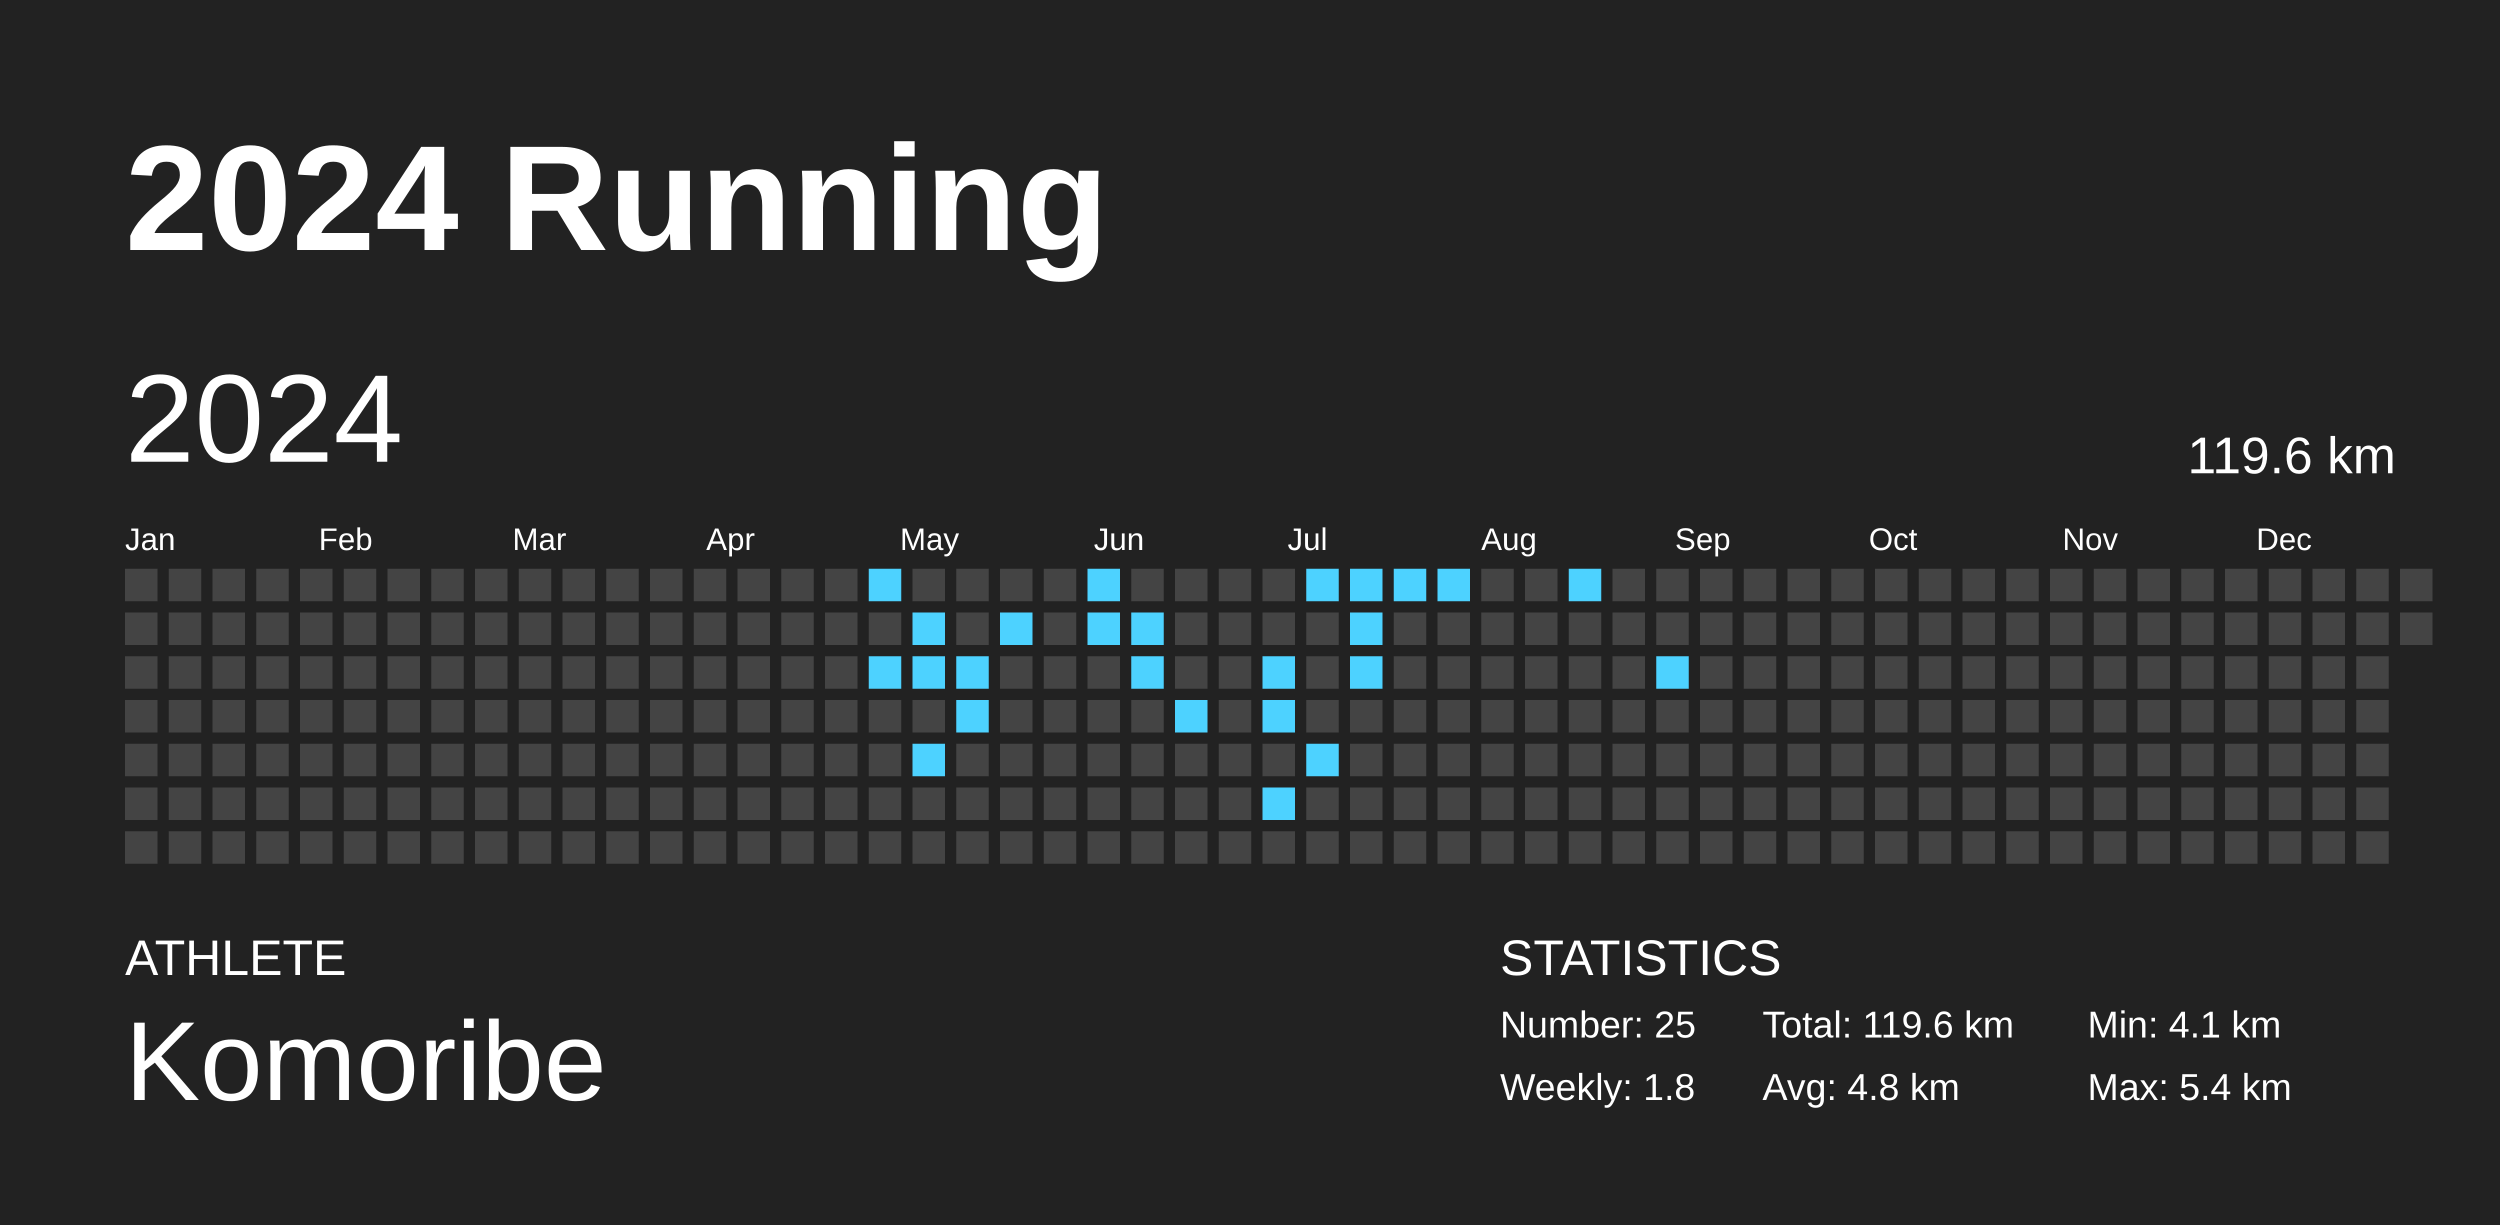
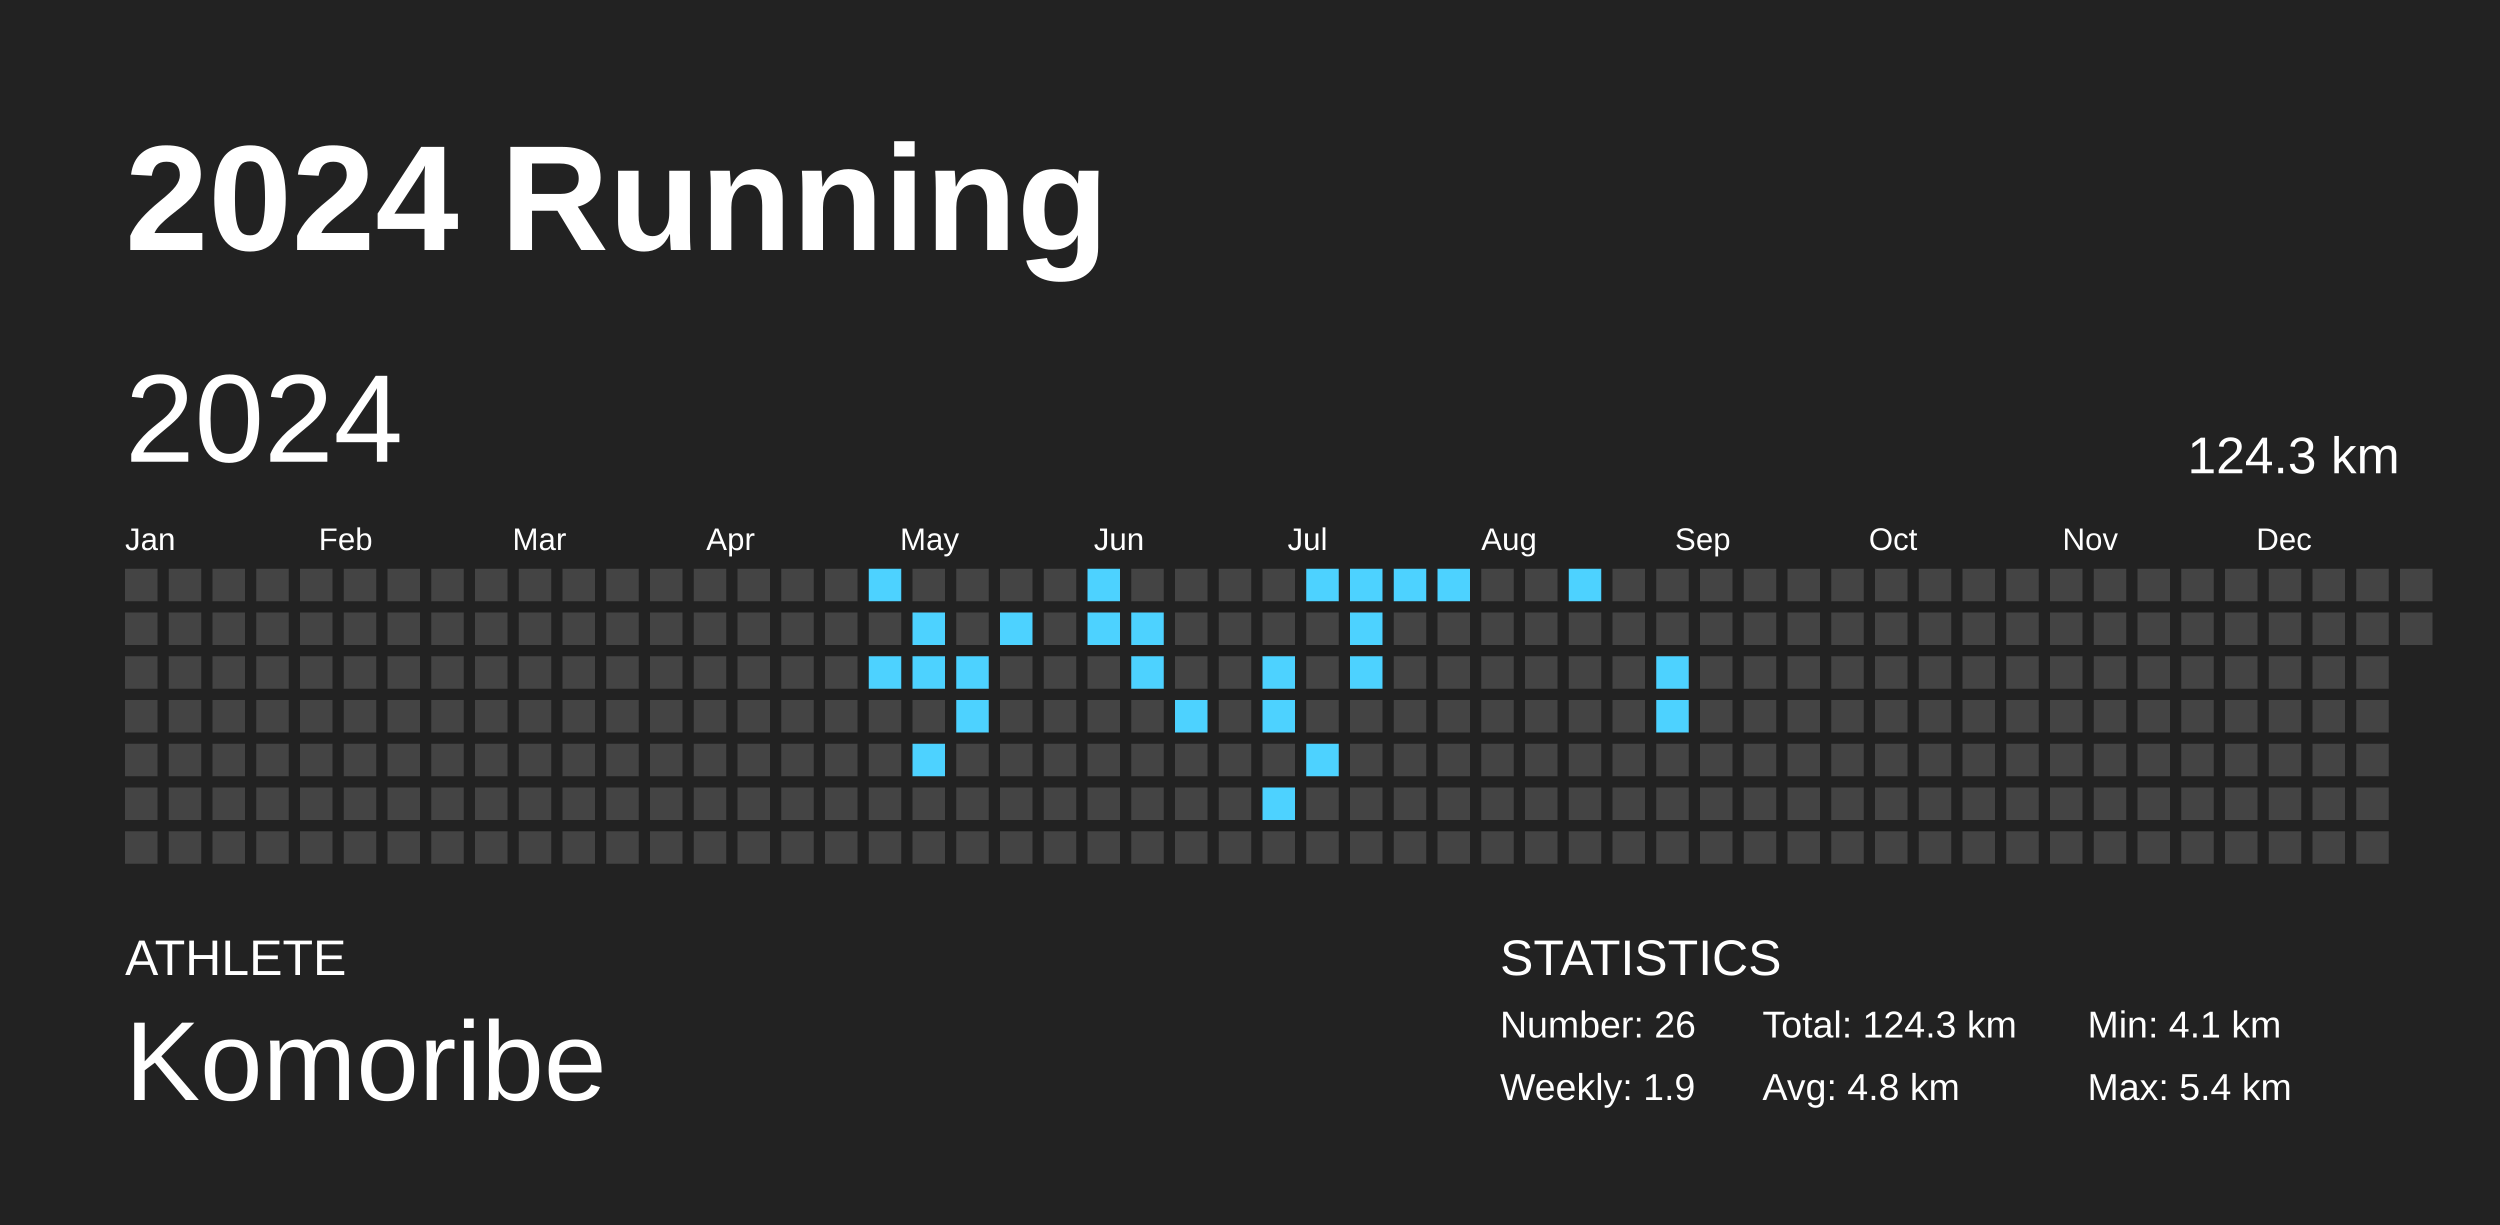
<svg xmlns="http://www.w3.org/2000/svg" baseProfile="full" height="98mm" version="1.1" viewBox="0,0,200,98" width="200mm">
  <defs />
  <rect fill="#222222" height="98" width="200" x="0" y="0" />
  <text fill="#FFFFFF" style="font-size:12px; font-family:Arial; font-weight:bold;" x="10" y="20">2024 Running</text>
  <text fill="#FFFFFF" style="font-size:4px; font-family:Arial" x="10" y="78">ATHLETE</text>
  <text fill="#FFFFFF" style="font-size:9px; font-family:Arial" x="10" y="88">Komoribe</text>
  <text fill="#FFFFFF" style="font-size:4px; font-family:Arial" x="120" y="78">STATISTICS</text>
-   <text fill="#FFFFFF" style="font-size:3px; font-family:Arial" x="120" y="83">Number: 25</text>
-   <text fill="#FFFFFF" style="font-size:3px; font-family:Arial" x="120" y="88">Weekly: 1.8</text>
-   <text fill="#FFFFFF" style="font-size:3px; font-family:Arial" x="141" y="83">Total: 119.6 km</text>
+   <text fill="#FFFFFF" style="font-size:3px; font-family:Arial" x="120" y="83">Number: 26</text>
+   <text fill="#FFFFFF" style="font-size:3px; font-family:Arial" x="120" y="88">Weekly: 1.9</text>
+   <text fill="#FFFFFF" style="font-size:3px; font-family:Arial" x="141" y="83">Total: 124.3 km</text>
  <text fill="#FFFFFF" style="font-size:3px; font-family:Arial" x="141" y="88">Avg: 4.8 km</text>
  <text fill="#FFFFFF" style="font-size:3px; font-family:Arial" x="167" y="83">Min: 4.1 km</text>
  <text fill="#FFFFFF" style="font-size:3px; font-family:Arial" x="167" y="88">Max: 5.4 km</text>
  <text dominant-baseline="hanging" fill="#FFFFFF" style="font-size:10.0px; font-family:Arial;" x="10" y="30">2024</text>
-   <text dominant-baseline="hanging" fill="#FFFFFF" style="font-size:4.125px; font-family:Arial;" x="175" y="35">119.6 km</text>
+   <text dominant-baseline="hanging" fill="#FFFFFF" style="font-size:4.125px; font-family:Arial;" x="175" y="35">124.3 km</text>
  <text fill="#FFFFFF" style="font-size:2.5px; font-family:Arial" x="10.0" y="44">Jan</text>
  <text fill="#FFFFFF" style="font-size:2.5px; font-family:Arial" x="25.5" y="44">Feb</text>
  <text fill="#FFFFFF" style="font-size:2.5px; font-family:Arial" x="41.0" y="44">Mar</text>
  <text fill="#FFFFFF" style="font-size:2.5px; font-family:Arial" x="56.5" y="44">Apr</text>
  <text fill="#FFFFFF" style="font-size:2.5px; font-family:Arial" x="72.0" y="44">May</text>
  <text fill="#FFFFFF" style="font-size:2.5px; font-family:Arial" x="87.5" y="44">Jun</text>
  <text fill="#FFFFFF" style="font-size:2.5px; font-family:Arial" x="103.0" y="44">Jul</text>
  <text fill="#FFFFFF" style="font-size:2.5px; font-family:Arial" x="118.5" y="44">Aug</text>
  <text fill="#FFFFFF" style="font-size:2.5px; font-family:Arial" x="134.0" y="44">Sep</text>
  <text fill="#FFFFFF" style="font-size:2.5px; font-family:Arial" x="149.5" y="44">Oct</text>
  <text fill="#FFFFFF" style="font-size:2.5px; font-family:Arial" x="165.0" y="44">Nov</text>
  <text fill="#FFFFFF" style="font-size:2.5px; font-family:Arial" x="180.5" y="44">Dec</text>
  <rect fill="#444444" height="2.6" width="2.6" x="10.0" y="45.5" />
  <rect fill="#444444" height="2.6" width="2.6" x="10.0" y="49.0" />
  <rect fill="#444444" height="2.6" width="2.6" x="10.0" y="52.5" />
  <rect fill="#444444" height="2.6" width="2.6" x="10.0" y="56.0" />
  <rect fill="#444444" height="2.6" width="2.6" x="10.0" y="59.5" />
  <rect fill="#444444" height="2.6" width="2.6" x="10.0" y="63.0" />
  <rect fill="#444444" height="2.6" width="2.6" x="10.0" y="66.5" />
  <rect fill="#444444" height="2.6" width="2.6" x="13.5" y="45.5" />
  <rect fill="#444444" height="2.6" width="2.6" x="13.5" y="49.0" />
  <rect fill="#444444" height="2.6" width="2.6" x="13.5" y="52.5" />
  <rect fill="#444444" height="2.6" width="2.6" x="13.5" y="56.0" />
  <rect fill="#444444" height="2.6" width="2.6" x="13.5" y="59.5" />
  <rect fill="#444444" height="2.6" width="2.6" x="13.5" y="63.0" />
  <rect fill="#444444" height="2.6" width="2.6" x="13.5" y="66.5" />
  <rect fill="#444444" height="2.6" width="2.6" x="17.0" y="45.5" />
  <rect fill="#444444" height="2.6" width="2.6" x="17.0" y="49.0" />
  <rect fill="#444444" height="2.6" width="2.6" x="17.0" y="52.5" />
  <rect fill="#444444" height="2.6" width="2.6" x="17.0" y="56.0" />
  <rect fill="#444444" height="2.6" width="2.6" x="17.0" y="59.5" />
  <rect fill="#444444" height="2.6" width="2.6" x="17.0" y="63.0" />
  <rect fill="#444444" height="2.6" width="2.6" x="17.0" y="66.5" />
  <rect fill="#444444" height="2.6" width="2.6" x="20.5" y="45.5" />
  <rect fill="#444444" height="2.6" width="2.6" x="20.5" y="49.0" />
  <rect fill="#444444" height="2.6" width="2.6" x="20.5" y="52.5" />
  <rect fill="#444444" height="2.6" width="2.6" x="20.5" y="56.0" />
  <rect fill="#444444" height="2.6" width="2.6" x="20.5" y="59.5" />
  <rect fill="#444444" height="2.6" width="2.6" x="20.5" y="63.0" />
  <rect fill="#444444" height="2.6" width="2.6" x="20.5" y="66.5" />
  <rect fill="#444444" height="2.6" width="2.6" x="24.0" y="45.5" />
  <rect fill="#444444" height="2.6" width="2.6" x="24.0" y="49.0" />
  <rect fill="#444444" height="2.6" width="2.6" x="24.0" y="52.5" />
  <rect fill="#444444" height="2.6" width="2.6" x="24.0" y="56.0" />
  <rect fill="#444444" height="2.6" width="2.6" x="24.0" y="59.5" />
  <rect fill="#444444" height="2.6" width="2.6" x="24.0" y="63.0" />
  <rect fill="#444444" height="2.6" width="2.6" x="24.0" y="66.5" />
  <rect fill="#444444" height="2.6" width="2.6" x="27.5" y="45.5" />
  <rect fill="#444444" height="2.6" width="2.6" x="27.5" y="49.0" />
  <rect fill="#444444" height="2.6" width="2.6" x="27.5" y="52.5" />
  <rect fill="#444444" height="2.6" width="2.6" x="27.5" y="56.0" />
  <rect fill="#444444" height="2.6" width="2.6" x="27.5" y="59.5" />
  <rect fill="#444444" height="2.6" width="2.6" x="27.5" y="63.0" />
  <rect fill="#444444" height="2.6" width="2.6" x="27.5" y="66.5" />
  <rect fill="#444444" height="2.6" width="2.6" x="31.0" y="45.5" />
  <rect fill="#444444" height="2.6" width="2.6" x="31.0" y="49.0" />
  <rect fill="#444444" height="2.6" width="2.6" x="31.0" y="52.5" />
  <rect fill="#444444" height="2.6" width="2.6" x="31.0" y="56.0" />
  <rect fill="#444444" height="2.6" width="2.6" x="31.0" y="59.5" />
  <rect fill="#444444" height="2.6" width="2.6" x="31.0" y="63.0" />
  <rect fill="#444444" height="2.6" width="2.6" x="31.0" y="66.5" />
  <rect fill="#444444" height="2.6" width="2.6" x="34.5" y="45.5" />
  <rect fill="#444444" height="2.6" width="2.6" x="34.5" y="49.0" />
  <rect fill="#444444" height="2.6" width="2.6" x="34.5" y="52.5" />
  <rect fill="#444444" height="2.6" width="2.6" x="34.5" y="56.0" />
  <rect fill="#444444" height="2.6" width="2.6" x="34.5" y="59.5" />
  <rect fill="#444444" height="2.6" width="2.6" x="34.5" y="63.0" />
  <rect fill="#444444" height="2.6" width="2.6" x="34.5" y="66.5" />
  <rect fill="#444444" height="2.6" width="2.6" x="38.0" y="45.5" />
  <rect fill="#444444" height="2.6" width="2.6" x="38.0" y="49.0" />
  <rect fill="#444444" height="2.6" width="2.6" x="38.0" y="52.5" />
  <rect fill="#444444" height="2.6" width="2.6" x="38.0" y="56.0" />
  <rect fill="#444444" height="2.6" width="2.6" x="38.0" y="59.5" />
  <rect fill="#444444" height="2.6" width="2.6" x="38.0" y="63.0" />
  <rect fill="#444444" height="2.6" width="2.6" x="38.0" y="66.5" />
  <rect fill="#444444" height="2.6" width="2.6" x="41.5" y="45.5" />
  <rect fill="#444444" height="2.6" width="2.6" x="41.5" y="49.0" />
  <rect fill="#444444" height="2.6" width="2.6" x="41.5" y="52.5" />
  <rect fill="#444444" height="2.6" width="2.6" x="41.5" y="56.0" />
  <rect fill="#444444" height="2.6" width="2.6" x="41.5" y="59.5" />
  <rect fill="#444444" height="2.6" width="2.6" x="41.5" y="63.0" />
  <rect fill="#444444" height="2.6" width="2.6" x="41.5" y="66.5" />
  <rect fill="#444444" height="2.6" width="2.6" x="45.0" y="45.5" />
  <rect fill="#444444" height="2.6" width="2.6" x="45.0" y="49.0" />
  <rect fill="#444444" height="2.6" width="2.6" x="45.0" y="52.5" />
  <rect fill="#444444" height="2.6" width="2.6" x="45.0" y="56.0" />
  <rect fill="#444444" height="2.6" width="2.6" x="45.0" y="59.5" />
  <rect fill="#444444" height="2.6" width="2.6" x="45.0" y="63.0" />
  <rect fill="#444444" height="2.6" width="2.6" x="45.0" y="66.5" />
  <rect fill="#444444" height="2.6" width="2.6" x="48.5" y="45.5" />
  <rect fill="#444444" height="2.6" width="2.6" x="48.5" y="49.0" />
  <rect fill="#444444" height="2.6" width="2.6" x="48.5" y="52.5" />
  <rect fill="#444444" height="2.6" width="2.6" x="48.5" y="56.0" />
  <rect fill="#444444" height="2.6" width="2.6" x="48.5" y="59.5" />
  <rect fill="#444444" height="2.6" width="2.6" x="48.5" y="63.0" />
  <rect fill="#444444" height="2.6" width="2.6" x="48.5" y="66.5" />
  <rect fill="#444444" height="2.6" width="2.6" x="52.0" y="45.5" />
  <rect fill="#444444" height="2.6" width="2.6" x="52.0" y="49.0" />
  <rect fill="#444444" height="2.6" width="2.6" x="52.0" y="52.5" />
  <rect fill="#444444" height="2.6" width="2.6" x="52.0" y="56.0" />
  <rect fill="#444444" height="2.6" width="2.6" x="52.0" y="59.5" />
  <rect fill="#444444" height="2.6" width="2.6" x="52.0" y="63.0" />
  <rect fill="#444444" height="2.6" width="2.6" x="52.0" y="66.5" />
  <rect fill="#444444" height="2.6" width="2.6" x="55.5" y="45.5" />
  <rect fill="#444444" height="2.6" width="2.6" x="55.5" y="49.0" />
  <rect fill="#444444" height="2.6" width="2.6" x="55.5" y="52.5" />
  <rect fill="#444444" height="2.6" width="2.6" x="55.5" y="56.0" />
  <rect fill="#444444" height="2.6" width="2.6" x="55.5" y="59.5" />
  <rect fill="#444444" height="2.6" width="2.6" x="55.5" y="63.0" />
  <rect fill="#444444" height="2.6" width="2.6" x="55.5" y="66.5" />
  <rect fill="#444444" height="2.6" width="2.6" x="59.0" y="45.5" />
  <rect fill="#444444" height="2.6" width="2.6" x="59.0" y="49.0" />
  <rect fill="#444444" height="2.6" width="2.6" x="59.0" y="52.5" />
  <rect fill="#444444" height="2.6" width="2.6" x="59.0" y="56.0" />
  <rect fill="#444444" height="2.6" width="2.6" x="59.0" y="59.5" />
  <rect fill="#444444" height="2.6" width="2.6" x="59.0" y="63.0" />
  <rect fill="#444444" height="2.6" width="2.6" x="59.0" y="66.5" />
  <rect fill="#444444" height="2.6" width="2.6" x="62.5" y="45.5" />
  <rect fill="#444444" height="2.6" width="2.6" x="62.5" y="49.0" />
  <rect fill="#444444" height="2.6" width="2.6" x="62.5" y="52.5" />
  <rect fill="#444444" height="2.6" width="2.6" x="62.5" y="56.0" />
  <rect fill="#444444" height="2.6" width="2.6" x="62.5" y="59.5" />
  <rect fill="#444444" height="2.6" width="2.6" x="62.5" y="63.0" />
  <rect fill="#444444" height="2.6" width="2.6" x="62.5" y="66.5" />
  <rect fill="#444444" height="2.6" width="2.6" x="66.0" y="45.5" />
  <rect fill="#444444" height="2.6" width="2.6" x="66.0" y="49.0" />
  <rect fill="#444444" height="2.6" width="2.6" x="66.0" y="52.5" />
  <rect fill="#444444" height="2.6" width="2.6" x="66.0" y="56.0" />
  <rect fill="#444444" height="2.6" width="2.6" x="66.0" y="59.5" />
  <rect fill="#444444" height="2.6" width="2.6" x="66.0" y="63.0" />
  <rect fill="#444444" height="2.6" width="2.6" x="66.0" y="66.5" />
  <rect fill="#4dd2ff" height="2.6" width="2.6" x="69.5" y="45.5" />
  <rect fill="#444444" height="2.6" width="2.6" x="69.5" y="49.0" />
  <rect fill="#4dd2ff" height="2.6" width="2.6" x="69.5" y="52.5" />
  <rect fill="#444444" height="2.6" width="2.6" x="69.5" y="56.0" />
  <rect fill="#444444" height="2.6" width="2.6" x="69.5" y="59.5" />
  <rect fill="#444444" height="2.6" width="2.6" x="69.5" y="63.0" />
  <rect fill="#444444" height="2.6" width="2.6" x="69.5" y="66.5" />
  <rect fill="#444444" height="2.6" width="2.6" x="73.0" y="45.5" />
  <rect fill="#4dd2ff" height="2.6" width="2.6" x="73.0" y="49.0" />
  <rect fill="#4dd2ff" height="2.6" width="2.6" x="73.0" y="52.5" />
  <rect fill="#444444" height="2.6" width="2.6" x="73.0" y="56.0" />
  <rect fill="#4dd2ff" height="2.6" width="2.6" x="73.0" y="59.5" />
  <rect fill="#444444" height="2.6" width="2.6" x="73.0" y="63.0" />
  <rect fill="#444444" height="2.6" width="2.6" x="73.0" y="66.5" />
  <rect fill="#444444" height="2.6" width="2.6" x="76.5" y="45.5" />
  <rect fill="#444444" height="2.6" width="2.6" x="76.5" y="49.0" />
  <rect fill="#4dd2ff" height="2.6" width="2.6" x="76.5" y="52.5" />
  <rect fill="#4dd2ff" height="2.6" width="2.6" x="76.5" y="56.0" />
  <rect fill="#444444" height="2.6" width="2.6" x="76.5" y="59.5" />
  <rect fill="#444444" height="2.6" width="2.6" x="76.5" y="63.0" />
  <rect fill="#444444" height="2.6" width="2.6" x="76.5" y="66.5" />
  <rect fill="#444444" height="2.6" width="2.6" x="80.0" y="45.5" />
  <rect fill="#4dd2ff" height="2.6" width="2.6" x="80.0" y="49.0" />
  <rect fill="#444444" height="2.6" width="2.6" x="80.0" y="52.5" />
  <rect fill="#444444" height="2.6" width="2.6" x="80.0" y="56.0" />
  <rect fill="#444444" height="2.6" width="2.6" x="80.0" y="59.5" />
  <rect fill="#444444" height="2.6" width="2.6" x="80.0" y="63.0" />
  <rect fill="#444444" height="2.6" width="2.6" x="80.0" y="66.5" />
  <rect fill="#444444" height="2.6" width="2.6" x="83.5" y="45.5" />
  <rect fill="#444444" height="2.6" width="2.6" x="83.5" y="49.0" />
  <rect fill="#444444" height="2.6" width="2.6" x="83.5" y="52.5" />
  <rect fill="#444444" height="2.6" width="2.6" x="83.5" y="56.0" />
  <rect fill="#444444" height="2.6" width="2.6" x="83.5" y="59.5" />
  <rect fill="#444444" height="2.6" width="2.6" x="83.5" y="63.0" />
  <rect fill="#444444" height="2.6" width="2.6" x="83.5" y="66.5" />
  <rect fill="#4dd2ff" height="2.6" width="2.6" x="87.0" y="45.5" />
  <rect fill="#4dd2ff" height="2.6" width="2.6" x="87.0" y="49.0" />
  <rect fill="#444444" height="2.6" width="2.6" x="87.0" y="52.5" />
  <rect fill="#444444" height="2.6" width="2.6" x="87.0" y="56.0" />
  <rect fill="#444444" height="2.6" width="2.6" x="87.0" y="59.5" />
  <rect fill="#444444" height="2.6" width="2.6" x="87.0" y="63.0" />
  <rect fill="#444444" height="2.6" width="2.6" x="87.0" y="66.5" />
  <rect fill="#444444" height="2.6" width="2.6" x="90.5" y="45.5" />
  <rect fill="#4dd2ff" height="2.6" width="2.6" x="90.5" y="49.0" />
  <rect fill="#4dd2ff" height="2.6" width="2.6" x="90.5" y="52.5" />
  <rect fill="#444444" height="2.6" width="2.6" x="90.5" y="56.0" />
  <rect fill="#444444" height="2.6" width="2.6" x="90.5" y="59.5" />
  <rect fill="#444444" height="2.6" width="2.6" x="90.5" y="63.0" />
  <rect fill="#444444" height="2.6" width="2.6" x="90.5" y="66.5" />
  <rect fill="#444444" height="2.6" width="2.6" x="94.0" y="45.5" />
  <rect fill="#444444" height="2.6" width="2.6" x="94.0" y="49.0" />
  <rect fill="#444444" height="2.6" width="2.6" x="94.0" y="52.5" />
  <rect fill="#4dd2ff" height="2.6" width="2.6" x="94.0" y="56.0" />
  <rect fill="#444444" height="2.6" width="2.6" x="94.0" y="59.5" />
  <rect fill="#444444" height="2.6" width="2.6" x="94.0" y="63.0" />
  <rect fill="#444444" height="2.6" width="2.6" x="94.0" y="66.5" />
  <rect fill="#444444" height="2.6" width="2.6" x="97.5" y="45.5" />
  <rect fill="#444444" height="2.6" width="2.6" x="97.5" y="49.0" />
  <rect fill="#444444" height="2.6" width="2.6" x="97.5" y="52.5" />
  <rect fill="#444444" height="2.6" width="2.6" x="97.5" y="56.0" />
  <rect fill="#444444" height="2.6" width="2.6" x="97.5" y="59.5" />
  <rect fill="#444444" height="2.6" width="2.6" x="97.5" y="63.0" />
  <rect fill="#444444" height="2.6" width="2.6" x="97.5" y="66.5" />
  <rect fill="#444444" height="2.6" width="2.6" x="101.0" y="45.5" />
  <rect fill="#444444" height="2.6" width="2.6" x="101.0" y="49.0" />
  <rect fill="#4dd2ff" height="2.6" width="2.6" x="101.0" y="52.5" />
  <rect fill="#4dd2ff" height="2.6" width="2.6" x="101.0" y="56.0" />
  <rect fill="#444444" height="2.6" width="2.6" x="101.0" y="59.5" />
  <rect fill="#4dd2ff" height="2.6" width="2.6" x="101.0" y="63.0" />
  <rect fill="#444444" height="2.6" width="2.6" x="101.0" y="66.5" />
  <rect fill="#4dd2ff" height="2.6" width="2.6" x="104.5" y="45.5" />
  <rect fill="#444444" height="2.6" width="2.6" x="104.5" y="49.0" />
  <rect fill="#444444" height="2.6" width="2.6" x="104.5" y="52.5" />
  <rect fill="#444444" height="2.6" width="2.6" x="104.5" y="56.0" />
  <rect fill="#4dd2ff" height="2.6" width="2.6" x="104.5" y="59.5" />
  <rect fill="#444444" height="2.6" width="2.6" x="104.5" y="63.0" />
  <rect fill="#444444" height="2.6" width="2.6" x="104.5" y="66.5" />
  <rect fill="#4dd2ff" height="2.6" width="2.6" x="108.0" y="45.5" />
  <rect fill="#4dd2ff" height="2.6" width="2.6" x="108.0" y="49.0" />
  <rect fill="#4dd2ff" height="2.6" width="2.6" x="108.0" y="52.5" />
  <rect fill="#444444" height="2.6" width="2.6" x="108.0" y="56.0" />
  <rect fill="#444444" height="2.6" width="2.6" x="108.0" y="59.5" />
  <rect fill="#444444" height="2.6" width="2.6" x="108.0" y="63.0" />
  <rect fill="#444444" height="2.6" width="2.6" x="108.0" y="66.5" />
  <rect fill="#4dd2ff" height="2.6" width="2.6" x="111.5" y="45.5" />
  <rect fill="#444444" height="2.6" width="2.6" x="111.5" y="49.0" />
  <rect fill="#444444" height="2.6" width="2.6" x="111.5" y="52.5" />
  <rect fill="#444444" height="2.6" width="2.6" x="111.5" y="56.0" />
  <rect fill="#444444" height="2.6" width="2.6" x="111.5" y="59.5" />
  <rect fill="#444444" height="2.6" width="2.6" x="111.5" y="63.0" />
  <rect fill="#444444" height="2.6" width="2.6" x="111.5" y="66.5" />
  <rect fill="#4dd2ff" height="2.6" width="2.6" x="115.0" y="45.5" />
  <rect fill="#444444" height="2.6" width="2.6" x="115.0" y="49.0" />
  <rect fill="#444444" height="2.6" width="2.6" x="115.0" y="52.5" />
  <rect fill="#444444" height="2.6" width="2.6" x="115.0" y="56.0" />
  <rect fill="#444444" height="2.6" width="2.6" x="115.0" y="59.5" />
  <rect fill="#444444" height="2.6" width="2.6" x="115.0" y="63.0" />
  <rect fill="#444444" height="2.6" width="2.6" x="115.0" y="66.5" />
  <rect fill="#444444" height="2.6" width="2.6" x="118.5" y="45.5" />
  <rect fill="#444444" height="2.6" width="2.6" x="118.5" y="49.0" />
  <rect fill="#444444" height="2.6" width="2.6" x="118.5" y="52.5" />
  <rect fill="#444444" height="2.6" width="2.6" x="118.5" y="56.0" />
  <rect fill="#444444" height="2.6" width="2.6" x="118.5" y="59.5" />
  <rect fill="#444444" height="2.6" width="2.6" x="118.5" y="63.0" />
  <rect fill="#444444" height="2.6" width="2.6" x="118.5" y="66.5" />
  <rect fill="#444444" height="2.6" width="2.6" x="122.0" y="45.5" />
  <rect fill="#444444" height="2.6" width="2.6" x="122.0" y="49.0" />
  <rect fill="#444444" height="2.6" width="2.6" x="122.0" y="52.5" />
  <rect fill="#444444" height="2.6" width="2.6" x="122.0" y="56.0" />
  <rect fill="#444444" height="2.6" width="2.6" x="122.0" y="59.5" />
  <rect fill="#444444" height="2.6" width="2.6" x="122.0" y="63.0" />
  <rect fill="#444444" height="2.6" width="2.6" x="122.0" y="66.5" />
  <rect fill="#4dd2ff" height="2.6" width="2.6" x="125.5" y="45.5" />
  <rect fill="#444444" height="2.6" width="2.6" x="125.5" y="49.0" />
  <rect fill="#444444" height="2.6" width="2.6" x="125.5" y="52.5" />
  <rect fill="#444444" height="2.6" width="2.6" x="125.5" y="56.0" />
  <rect fill="#444444" height="2.6" width="2.6" x="125.5" y="59.5" />
  <rect fill="#444444" height="2.6" width="2.6" x="125.5" y="63.0" />
  <rect fill="#444444" height="2.6" width="2.6" x="125.5" y="66.5" />
  <rect fill="#444444" height="2.6" width="2.6" x="129.0" y="45.5" />
  <rect fill="#444444" height="2.6" width="2.6" x="129.0" y="49.0" />
  <rect fill="#444444" height="2.6" width="2.6" x="129.0" y="52.5" />
  <rect fill="#444444" height="2.6" width="2.6" x="129.0" y="56.0" />
  <rect fill="#444444" height="2.6" width="2.6" x="129.0" y="59.5" />
  <rect fill="#444444" height="2.6" width="2.6" x="129.0" y="63.0" />
  <rect fill="#444444" height="2.6" width="2.6" x="129.0" y="66.5" />
  <rect fill="#444444" height="2.6" width="2.6" x="132.5" y="45.5" />
  <rect fill="#444444" height="2.6" width="2.6" x="132.5" y="49.0" />
  <rect fill="#4dd2ff" height="2.6" width="2.6" x="132.5" y="52.5" />
-   <rect fill="#444444" height="2.6" width="2.6" x="132.5" y="56.0" />
+   <rect fill="#4dd2ff" height="2.6" width="2.6" x="132.5" y="56.0" />
  <rect fill="#444444" height="2.6" width="2.6" x="132.5" y="59.5" />
  <rect fill="#444444" height="2.6" width="2.6" x="132.5" y="63.0" />
  <rect fill="#444444" height="2.6" width="2.6" x="132.5" y="66.5" />
  <rect fill="#444444" height="2.6" width="2.6" x="136.0" y="45.5" />
  <rect fill="#444444" height="2.6" width="2.6" x="136.0" y="49.0" />
  <rect fill="#444444" height="2.6" width="2.6" x="136.0" y="52.5" />
  <rect fill="#444444" height="2.6" width="2.6" x="136.0" y="56.0" />
  <rect fill="#444444" height="2.6" width="2.6" x="136.0" y="59.5" />
  <rect fill="#444444" height="2.6" width="2.6" x="136.0" y="63.0" />
  <rect fill="#444444" height="2.6" width="2.6" x="136.0" y="66.5" />
  <rect fill="#444444" height="2.6" width="2.6" x="139.5" y="45.5" />
  <rect fill="#444444" height="2.6" width="2.6" x="139.5" y="49.0" />
  <rect fill="#444444" height="2.6" width="2.6" x="139.5" y="52.5" />
  <rect fill="#444444" height="2.6" width="2.6" x="139.5" y="56.0" />
  <rect fill="#444444" height="2.6" width="2.6" x="139.5" y="59.5" />
  <rect fill="#444444" height="2.6" width="2.6" x="139.5" y="63.0" />
  <rect fill="#444444" height="2.6" width="2.6" x="139.5" y="66.5" />
  <rect fill="#444444" height="2.6" width="2.6" x="143.0" y="45.5" />
  <rect fill="#444444" height="2.6" width="2.6" x="143.0" y="49.0" />
  <rect fill="#444444" height="2.6" width="2.6" x="143.0" y="52.5" />
  <rect fill="#444444" height="2.6" width="2.6" x="143.0" y="56.0" />
  <rect fill="#444444" height="2.6" width="2.6" x="143.0" y="59.5" />
  <rect fill="#444444" height="2.6" width="2.6" x="143.0" y="63.0" />
  <rect fill="#444444" height="2.6" width="2.6" x="143.0" y="66.5" />
  <rect fill="#444444" height="2.6" width="2.6" x="146.5" y="45.5" />
  <rect fill="#444444" height="2.6" width="2.6" x="146.5" y="49.0" />
  <rect fill="#444444" height="2.6" width="2.6" x="146.5" y="52.5" />
  <rect fill="#444444" height="2.6" width="2.6" x="146.5" y="56.0" />
  <rect fill="#444444" height="2.6" width="2.6" x="146.5" y="59.5" />
  <rect fill="#444444" height="2.6" width="2.6" x="146.5" y="63.0" />
  <rect fill="#444444" height="2.6" width="2.6" x="146.5" y="66.5" />
  <rect fill="#444444" height="2.6" width="2.6" x="150.0" y="45.5" />
  <rect fill="#444444" height="2.6" width="2.6" x="150.0" y="49.0" />
  <rect fill="#444444" height="2.6" width="2.6" x="150.0" y="52.5" />
  <rect fill="#444444" height="2.6" width="2.6" x="150.0" y="56.0" />
  <rect fill="#444444" height="2.6" width="2.6" x="150.0" y="59.5" />
  <rect fill="#444444" height="2.6" width="2.6" x="150.0" y="63.0" />
  <rect fill="#444444" height="2.6" width="2.6" x="150.0" y="66.5" />
  <rect fill="#444444" height="2.6" width="2.6" x="153.5" y="45.5" />
  <rect fill="#444444" height="2.6" width="2.6" x="153.5" y="49.0" />
  <rect fill="#444444" height="2.6" width="2.6" x="153.5" y="52.5" />
  <rect fill="#444444" height="2.6" width="2.6" x="153.5" y="56.0" />
  <rect fill="#444444" height="2.6" width="2.6" x="153.5" y="59.5" />
  <rect fill="#444444" height="2.6" width="2.6" x="153.5" y="63.0" />
  <rect fill="#444444" height="2.6" width="2.6" x="153.5" y="66.5" />
  <rect fill="#444444" height="2.6" width="2.6" x="157.0" y="45.5" />
  <rect fill="#444444" height="2.6" width="2.6" x="157.0" y="49.0" />
  <rect fill="#444444" height="2.6" width="2.6" x="157.0" y="52.5" />
  <rect fill="#444444" height="2.6" width="2.6" x="157.0" y="56.0" />
  <rect fill="#444444" height="2.6" width="2.6" x="157.0" y="59.5" />
  <rect fill="#444444" height="2.6" width="2.6" x="157.0" y="63.0" />
  <rect fill="#444444" height="2.6" width="2.6" x="157.0" y="66.5" />
  <rect fill="#444444" height="2.6" width="2.6" x="160.5" y="45.5" />
  <rect fill="#444444" height="2.6" width="2.6" x="160.5" y="49.0" />
  <rect fill="#444444" height="2.6" width="2.6" x="160.5" y="52.5" />
  <rect fill="#444444" height="2.6" width="2.6" x="160.5" y="56.0" />
  <rect fill="#444444" height="2.6" width="2.6" x="160.5" y="59.5" />
  <rect fill="#444444" height="2.6" width="2.6" x="160.5" y="63.0" />
  <rect fill="#444444" height="2.6" width="2.6" x="160.5" y="66.5" />
  <rect fill="#444444" height="2.6" width="2.6" x="164.0" y="45.5" />
  <rect fill="#444444" height="2.6" width="2.6" x="164.0" y="49.0" />
  <rect fill="#444444" height="2.6" width="2.6" x="164.0" y="52.5" />
  <rect fill="#444444" height="2.6" width="2.6" x="164.0" y="56.0" />
  <rect fill="#444444" height="2.6" width="2.6" x="164.0" y="59.5" />
  <rect fill="#444444" height="2.6" width="2.6" x="164.0" y="63.0" />
  <rect fill="#444444" height="2.6" width="2.6" x="164.0" y="66.5" />
  <rect fill="#444444" height="2.6" width="2.6" x="167.5" y="45.5" />
  <rect fill="#444444" height="2.6" width="2.6" x="167.5" y="49.0" />
  <rect fill="#444444" height="2.6" width="2.6" x="167.5" y="52.5" />
  <rect fill="#444444" height="2.6" width="2.6" x="167.5" y="56.0" />
  <rect fill="#444444" height="2.6" width="2.6" x="167.5" y="59.5" />
  <rect fill="#444444" height="2.6" width="2.6" x="167.5" y="63.0" />
  <rect fill="#444444" height="2.6" width="2.6" x="167.5" y="66.5" />
  <rect fill="#444444" height="2.6" width="2.6" x="171.0" y="45.5" />
  <rect fill="#444444" height="2.6" width="2.6" x="171.0" y="49.0" />
  <rect fill="#444444" height="2.6" width="2.6" x="171.0" y="52.5" />
  <rect fill="#444444" height="2.6" width="2.6" x="171.0" y="56.0" />
  <rect fill="#444444" height="2.6" width="2.6" x="171.0" y="59.5" />
  <rect fill="#444444" height="2.6" width="2.6" x="171.0" y="63.0" />
  <rect fill="#444444" height="2.6" width="2.6" x="171.0" y="66.5" />
  <rect fill="#444444" height="2.6" width="2.6" x="174.5" y="45.5" />
  <rect fill="#444444" height="2.6" width="2.6" x="174.5" y="49.0" />
  <rect fill="#444444" height="2.6" width="2.6" x="174.5" y="52.5" />
  <rect fill="#444444" height="2.6" width="2.6" x="174.5" y="56.0" />
  <rect fill="#444444" height="2.6" width="2.6" x="174.5" y="59.5" />
  <rect fill="#444444" height="2.6" width="2.6" x="174.5" y="63.0" />
  <rect fill="#444444" height="2.6" width="2.6" x="174.5" y="66.5" />
  <rect fill="#444444" height="2.6" width="2.6" x="178.0" y="45.5" />
  <rect fill="#444444" height="2.6" width="2.6" x="178.0" y="49.0" />
  <rect fill="#444444" height="2.6" width="2.6" x="178.0" y="52.5" />
  <rect fill="#444444" height="2.6" width="2.6" x="178.0" y="56.0" />
  <rect fill="#444444" height="2.6" width="2.6" x="178.0" y="59.5" />
  <rect fill="#444444" height="2.6" width="2.6" x="178.0" y="63.0" />
  <rect fill="#444444" height="2.6" width="2.6" x="178.0" y="66.5" />
  <rect fill="#444444" height="2.6" width="2.6" x="181.5" y="45.5" />
  <rect fill="#444444" height="2.6" width="2.6" x="181.5" y="49.0" />
  <rect fill="#444444" height="2.6" width="2.6" x="181.5" y="52.5" />
  <rect fill="#444444" height="2.6" width="2.6" x="181.5" y="56.0" />
  <rect fill="#444444" height="2.6" width="2.6" x="181.5" y="59.5" />
  <rect fill="#444444" height="2.6" width="2.6" x="181.5" y="63.0" />
  <rect fill="#444444" height="2.6" width="2.6" x="181.5" y="66.5" />
  <rect fill="#444444" height="2.6" width="2.6" x="185.0" y="45.5" />
  <rect fill="#444444" height="2.6" width="2.6" x="185.0" y="49.0" />
  <rect fill="#444444" height="2.6" width="2.6" x="185.0" y="52.5" />
  <rect fill="#444444" height="2.6" width="2.6" x="185.0" y="56.0" />
  <rect fill="#444444" height="2.6" width="2.6" x="185.0" y="59.5" />
  <rect fill="#444444" height="2.6" width="2.6" x="185.0" y="63.0" />
  <rect fill="#444444" height="2.6" width="2.6" x="185.0" y="66.5" />
  <rect fill="#444444" height="2.6" width="2.6" x="188.5" y="45.5" />
  <rect fill="#444444" height="2.6" width="2.6" x="188.5" y="49.0" />
  <rect fill="#444444" height="2.6" width="2.6" x="188.5" y="52.5" />
  <rect fill="#444444" height="2.6" width="2.6" x="188.5" y="56.0" />
  <rect fill="#444444" height="2.6" width="2.6" x="188.5" y="59.5" />
  <rect fill="#444444" height="2.6" width="2.6" x="188.5" y="63.0" />
  <rect fill="#444444" height="2.6" width="2.6" x="188.5" y="66.5" />
  <rect fill="#444444" height="2.6" width="2.6" x="192.0" y="45.5" />
  <rect fill="#444444" height="2.6" width="2.6" x="192.0" y="49.0" />
</svg>
